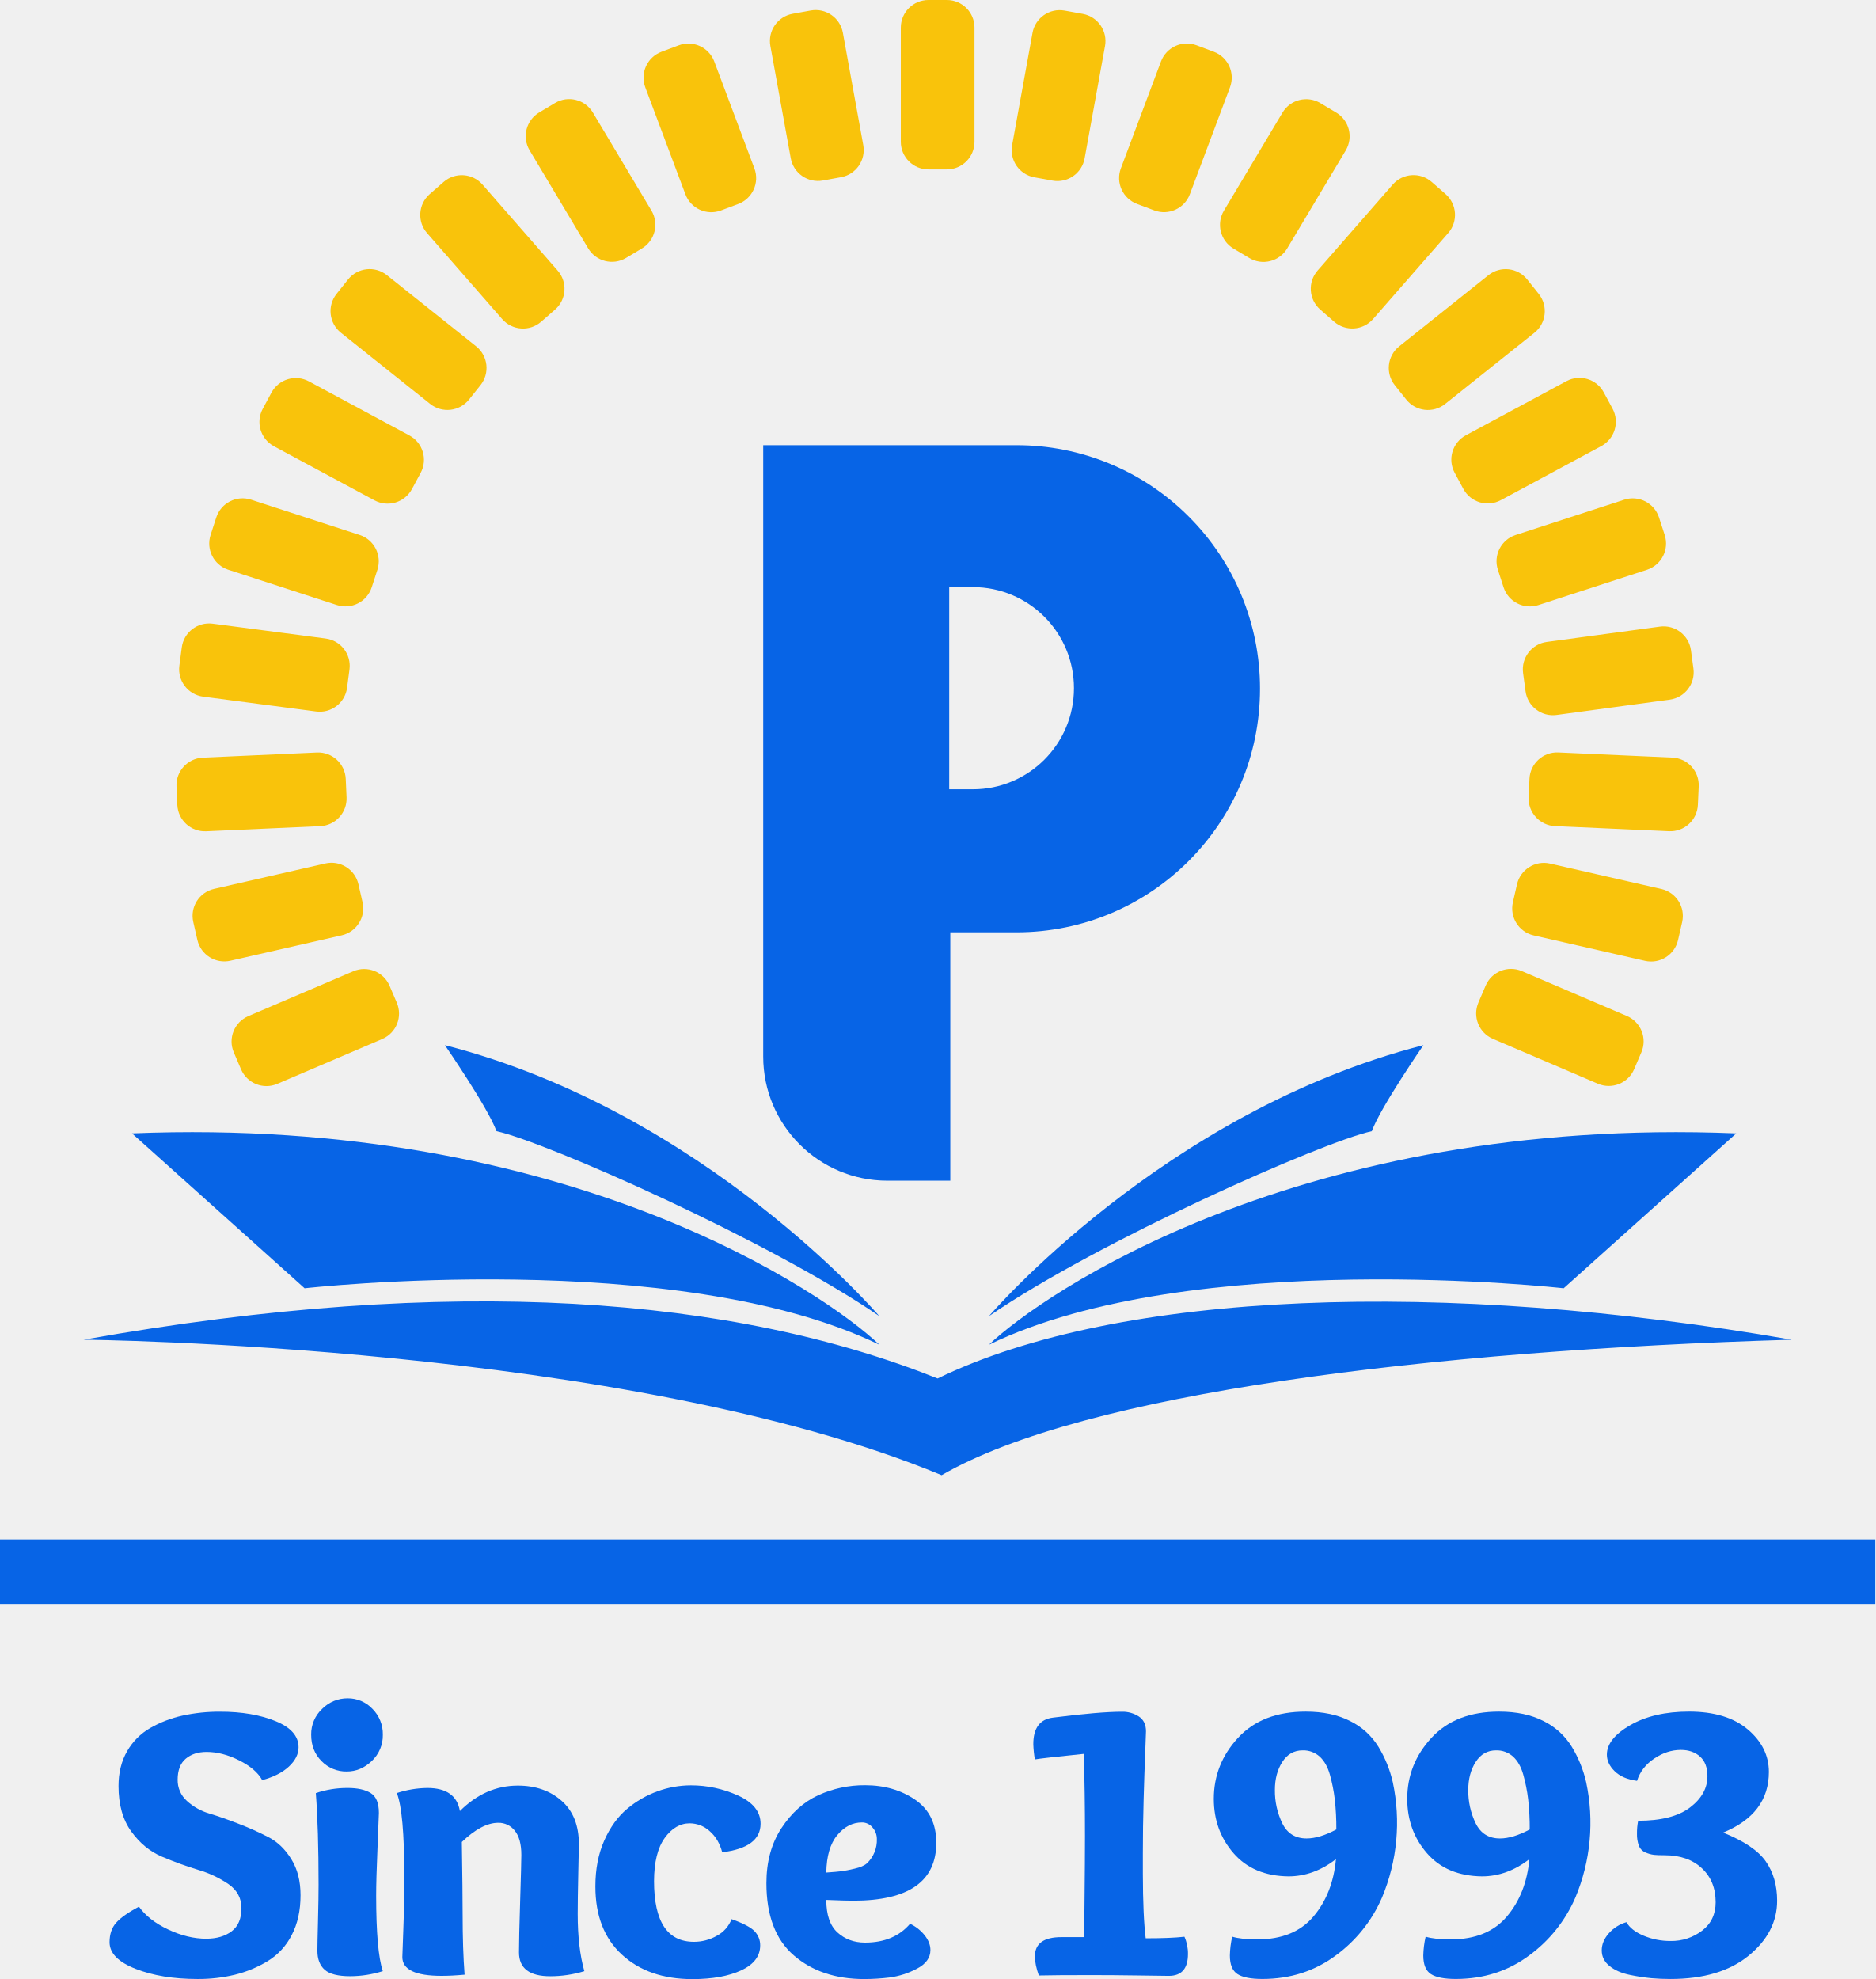
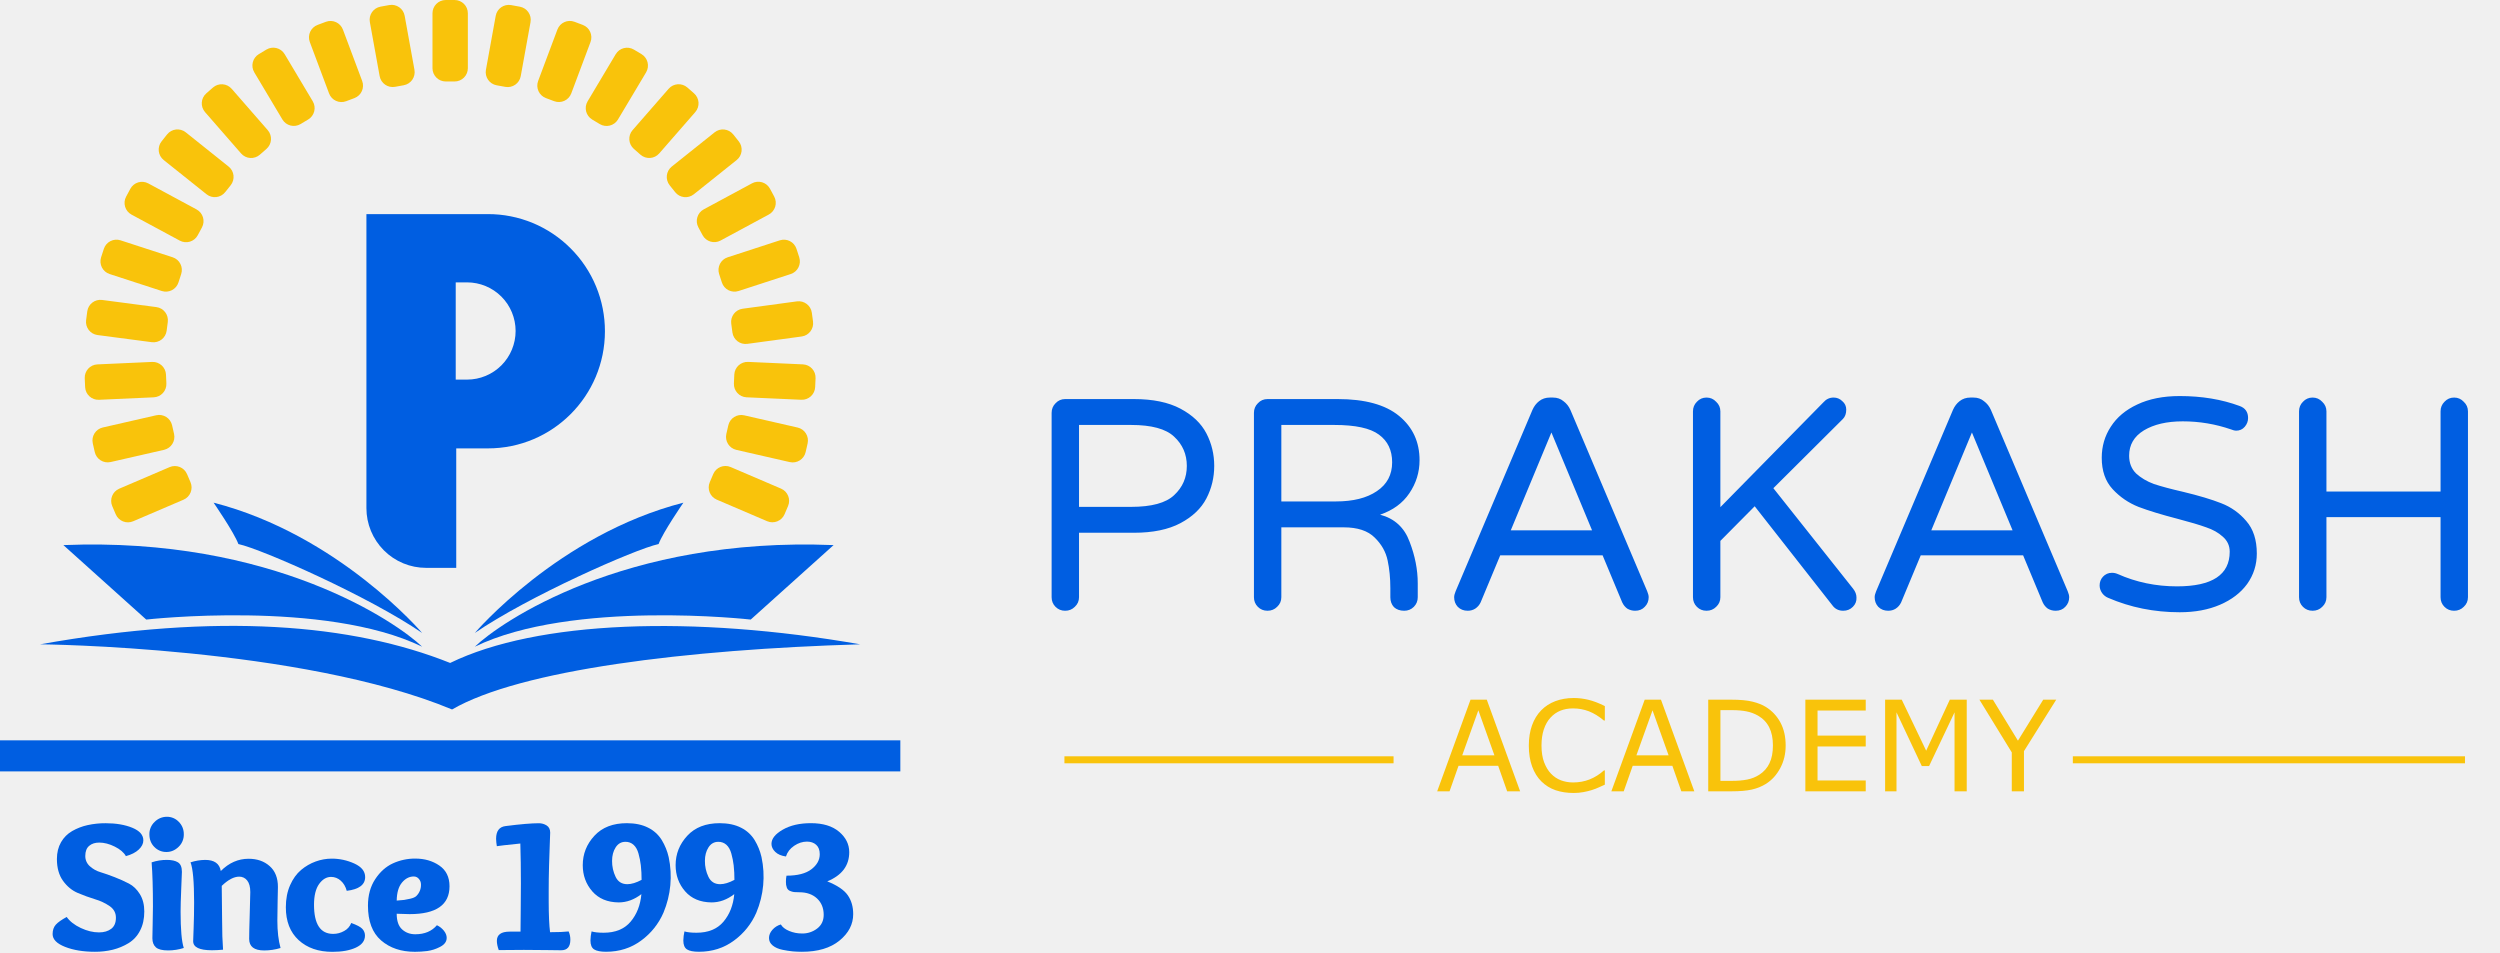
- <svg xmlns="http://www.w3.org/2000/svg" id="Layer_1" data-name="Layer 1" viewBox="0 0 1693.81 1787.4">
+ <svg xmlns="http://www.w3.org/2000/svg" width="357" height="136" viewBox="0 0 357 136" fill="none">
+   <g clip-path="url(#clip0_453_57)">
+     <path d="M30.501 71.781C30.501 71.781 33.45 76.065 34.04 77.689C37.431 78.428 52.764 85.222 60.284 90.388C60.286 90.394 48.342 76.363 30.501 71.781Z" fill="#005EE1" />
+     <path d="M9.051 77.84L20.883 88.474C20.883 88.474 46.387 85.594 60.286 92.352C56.709 88.918 39.016 76.621 9.051 77.84Z" fill="#005EE1" />
+     <path d="M97.587 71.781C97.587 71.781 94.638 76.065 94.048 77.689C90.657 78.428 75.324 85.222 67.804 90.388C67.801 90.394 79.746 76.363 97.587 71.781Z" fill="#005EE1" />
+     <path d="M119.036 77.84L107.204 88.474C107.204 88.474 81.7 85.594 67.801 92.352C71.38 88.918 89.072 76.621 119.036 77.84Z" fill="#005EE1" />
+     <path d="M5.731 92.008C5.731 92.008 43.001 92.34 64.557 101.313C74.288 95.663 98.026 92.746 122.833 92.008C98.911 87.835 76.721 88.617 64.281 94.669C50.332 89.09 31.166 87.465 5.731 92.008Z" fill="#005EE1" />
+     <path d="M81.493 35.474C79.944 33.918 78.103 32.684 76.077 31.843C74.051 31.003 71.878 30.571 69.685 30.574H52.324V72.559C52.324 73.679 52.544 74.788 52.972 75.823C53.4 76.858 54.027 77.799 54.818 78.591C55.608 79.383 56.547 80.011 57.58 80.44C58.613 80.869 59.72 81.089 60.838 81.089H65.151V64.03H69.685C78.907 64.03 86.384 56.541 86.384 47.301C86.386 45.104 85.956 42.928 85.116 40.898C84.277 38.869 83.045 37.025 81.493 35.474ZM66.7 54.207H65.077V40.323H66.7C68.537 40.323 70.3 41.055 71.6 42.356C72.899 43.658 73.629 45.424 73.629 47.265C73.629 49.106 72.899 50.872 71.6 52.174C70.3 53.475 68.537 54.207 66.7 54.207Z" fill="#005EE1" />
+     <path d="M64.915 0H63.652C62.606 0 61.758 0.85 61.758 1.898V9.738C61.758 10.787 62.606 11.636 63.652 11.636H64.915C65.962 11.636 66.81 10.787 66.81 9.738V1.898C66.81 0.85 65.962 0 64.915 0Z" fill="#F9C30B" />
+     <path d="M55.583 0.723L54.341 0.949C53.311 1.136 52.628 2.124 52.815 3.155L54.213 10.869C54.4 11.901 55.386 12.585 56.416 12.398L57.658 12.172C58.688 11.985 59.371 10.997 59.184 9.965L57.786 2.251C57.599 1.22 56.613 0.535 55.583 0.723Z" fill="#F9C30B" />
+     <path d="M46.531 3.114L45.349 3.559C44.369 3.927 43.873 5.021 44.241 6.003L46.991 13.343C47.358 14.325 48.45 14.822 49.43 14.453L50.612 14.009C51.592 13.641 52.088 12.546 51.72 11.565L48.97 4.225C48.603 3.243 47.51 2.746 46.531 3.114Z" fill="#F9C30B" />
+     <path d="M38.049 7.076L36.965 7.725C36.067 8.263 35.774 9.428 36.311 10.328L40.325 17.058C40.862 17.958 42.025 18.252 42.923 17.714L44.007 17.065C44.905 16.528 45.198 15.362 44.661 14.463L40.647 7.732C40.11 6.832 38.947 6.539 38.049 7.076Z" fill="#F9C30B" />
+     <path d="M30.411 12.5L29.46 13.332C28.672 14.021 28.591 15.22 29.28 16.01L34.429 21.915C35.117 22.704 36.314 22.785 37.102 22.095L38.053 21.263C38.841 20.574 38.921 19.375 38.233 18.585L33.084 12.681C32.395 11.891 31.199 11.81 30.411 12.5Z" fill="#F9C30B" />
+     <path d="M23.861 19.196L23.074 20.185C22.421 21.005 22.556 22.199 23.374 22.852L29.493 27.741C30.311 28.394 31.503 28.259 32.155 27.44L32.943 26.451C33.595 25.631 33.461 24.437 32.643 23.784L26.524 18.895C25.706 18.242 24.514 18.376 23.861 19.196Z" fill="#F9C30B" />
+     <path d="M18.611 26.963L18.012 28.077C17.516 29 17.861 30.151 18.782 30.648L25.674 34.363C26.596 34.86 27.744 34.515 28.24 33.592L28.839 32.477C29.335 31.555 28.99 30.404 28.069 29.907L21.177 26.191C20.256 25.694 19.107 26.04 18.611 26.963Z" fill="#F9C30B" />
+     <path d="M14.828 35.537L14.438 36.74C14.115 37.737 14.659 38.808 15.654 39.132L23.098 41.555C24.093 41.879 25.162 41.333 25.485 40.336L25.875 39.133C26.199 38.136 25.654 37.065 24.659 36.741L17.216 34.318C16.221 33.995 15.152 34.54 14.828 35.537Z" fill="#F9C30B" />
+     <path d="M12.461 44.466L12.297 45.719C12.161 46.757 12.89 47.708 13.926 47.845L21.675 48.864C22.71 49 23.66 48.269 23.797 47.232L23.961 45.979C24.097 44.941 23.367 43.989 22.331 43.853L14.583 42.834C13.547 42.698 12.597 43.428 12.461 44.466Z" fill="#F9C30B" />
+     <path d="M21.726 51.683L13.907 52.035C12.862 52.081 12.053 52.968 12.1 54.016L12.156 55.279C12.203 56.326 13.088 57.137 14.134 57.09L21.952 56.738C22.998 56.691 23.807 55.804 23.76 54.757L23.704 53.494C23.657 52.447 22.771 51.636 21.726 51.683Z" fill="#F9C30B" />
+     <path d="M22.305 59.3L14.675 61.045C13.655 61.279 13.017 62.296 13.25 63.318L13.531 64.552C13.764 65.574 14.78 66.213 15.8 65.98L23.43 64.235C24.45 64.001 25.088 62.984 24.855 61.962L24.574 60.728C24.341 59.706 23.326 59.067 22.305 59.3Z" fill="#F9C30B" />
+     <path d="M24.222 66.704L17.025 69.785C16.063 70.197 15.617 71.312 16.028 72.276L16.524 73.439C16.935 74.403 18.049 74.851 19.011 74.439L26.208 71.358C27.17 70.946 27.616 69.83 27.205 68.867L26.709 67.703C26.298 66.739 25.184 66.292 24.222 66.704Z" fill="#F9C30B" />
+     <path d="M101.852 67.694L101.356 68.858C100.945 69.822 101.391 70.937 102.353 71.349L109.55 74.43C110.512 74.842 111.626 74.394 112.037 73.431L112.533 72.267C112.945 71.303 112.498 70.188 111.536 69.776L104.339 66.695C103.377 66.283 102.263 66.73 101.852 67.694Z" fill="#F9C30B" />
+     <path d="M104.003 60.736L103.721 61.969C103.489 62.991 104.127 64.009 105.147 64.242L112.777 65.987C113.797 66.22 114.813 65.581 115.046 64.559L115.327 63.326C115.56 62.304 114.922 61.286 113.902 61.053L106.271 59.308C105.251 59.074 104.235 59.714 104.003 60.736Z" fill="#F9C30B" />
+     <path d="M104.858 53.49L104.802 54.754C104.755 55.801 105.564 56.688 106.609 56.735L114.428 57.087C115.473 57.133 116.359 56.323 116.406 55.276L116.462 54.012C116.509 52.965 115.7 52.078 114.655 52.031L106.836 51.679C105.791 51.633 104.905 52.443 104.858 53.49Z" fill="#F9C30B" />
+     <path d="M113.799 43.035L106.043 44.087C105.007 44.228 104.28 45.184 104.42 46.223L104.59 47.477C104.73 48.516 105.684 49.243 106.721 49.103L114.477 48.051C115.514 47.91 116.241 46.954 116.1 45.916L115.931 44.662C115.79 43.623 114.836 42.895 113.799 43.035Z" fill="#F9C30B" />
+     <path d="M111.353 34.32L103.909 36.743C102.914 37.067 102.37 38.137 102.693 39.134L103.083 40.338C103.407 41.335 104.475 41.88 105.47 41.556L112.914 39.133C113.909 38.809 114.454 37.739 114.13 36.742L113.74 35.538C113.417 34.541 112.348 33.996 111.353 34.32Z" fill="#F9C30B" />
+     <path d="M107.389 26.178L100.497 29.894C99.576 30.391 99.231 31.542 99.727 32.465L100.326 33.579C100.822 34.502 101.97 34.848 102.892 34.351L109.784 30.635C110.705 30.138 111.05 28.987 110.554 28.064L109.955 26.95C109.459 26.027 108.31 25.682 107.389 26.178Z" fill="#F9C30B" />
+     <path d="M102.046 18.898L95.927 23.787C95.109 24.44 94.974 25.634 95.626 26.454L96.414 27.443C97.066 28.263 98.258 28.397 99.076 27.744L105.196 22.855C106.014 22.202 106.148 21.008 105.496 20.188L104.708 19.199C104.056 18.379 102.864 18.245 102.046 18.898Z" fill="#F9C30B" />
+     <path d="M95.481 12.677L90.332 18.582C89.644 19.371 89.725 20.57 90.513 21.26L91.463 22.092C92.251 22.782 93.448 22.701 94.137 21.911L99.286 16.006C99.974 15.217 99.893 14.018 99.105 13.328L98.155 12.496C97.367 11.807 96.17 11.888 95.481 12.677Z" fill="#F9C30B" />
+     <path d="M87.925 7.738L83.91 14.469C83.374 15.369 83.667 16.534 84.565 17.072L85.648 17.72C86.547 18.258 87.71 17.964 88.247 17.064L92.261 10.334C92.798 9.434 92.505 8.269 91.606 7.731L90.523 7.083C89.625 6.545 88.462 6.838 87.925 7.738Z" fill="#F9C30B" />
+     <path d="M79.596 4.221L76.846 11.562C76.479 12.543 76.975 13.637 77.954 14.006L79.136 14.45C80.116 14.818 81.208 14.321 81.576 13.34L84.326 5.999C84.693 5.018 84.197 3.924 83.217 3.555L82.036 3.111C81.056 2.743 79.964 3.24 79.596 4.221Z" fill="#F9C30B" />
+     <path d="M70.788 2.258L69.39 9.972C69.203 11.004 69.886 11.991 70.916 12.179L72.159 12.405C73.188 12.592 74.174 11.908 74.361 10.876L75.759 3.162C75.946 2.13 75.263 1.143 74.234 0.955L72.991 0.729C71.961 0.542 70.975 1.226 70.788 2.258Z" fill="#F9C30B" />
+     <path d="M17.977 122.256C17.69 121.736 17.162 121.283 16.392 120.898C15.623 120.513 14.881 120.32 14.165 120.32C13.575 120.32 13.096 120.477 12.729 120.791C12.363 121.104 12.179 121.584 12.179 122.229C12.175 122.502 12.229 122.773 12.337 123.023C12.446 123.274 12.607 123.498 12.81 123.681C13.254 124.088 13.786 124.386 14.364 124.553C14.982 124.741 15.657 124.978 16.39 125.266C17.082 125.533 17.758 125.837 18.417 126.178C19.034 126.5 19.553 127.002 19.974 127.684C20.395 128.365 20.605 129.189 20.605 130.157C20.605 131.215 20.402 132.129 19.997 132.899C19.625 133.638 19.053 134.258 18.347 134.688C17.652 135.109 16.898 135.422 16.11 135.618C15.271 135.82 14.41 135.92 13.547 135.913C11.901 135.913 10.484 135.681 9.296 135.215C8.109 134.749 7.514 134.14 7.512 133.39C7.512 132.832 7.664 132.384 7.967 132.045C8.271 131.707 8.79 131.339 9.524 130.943C9.971 131.571 10.642 132.095 11.537 132.516C12.432 132.937 13.298 133.147 14.137 133.146C14.852 133.146 15.434 132.975 15.883 132.635C16.331 132.294 16.555 131.765 16.553 131.048C16.553 130.367 16.262 129.82 15.681 129.408C15.036 128.966 14.325 128.63 13.574 128.414C12.736 128.157 11.912 127.856 11.105 127.513C10.282 127.163 9.579 126.585 8.998 125.779C8.416 124.973 8.126 123.934 8.126 122.661C8.126 121.749 8.323 120.951 8.716 120.268C9.096 119.603 9.646 119.051 10.31 118.671C10.998 118.28 11.74 117.995 12.511 117.825C13.362 117.64 14.231 117.55 15.101 117.556C16.569 117.556 17.83 117.771 18.886 118.201C19.942 118.632 20.469 119.232 20.469 120.003C20.469 120.469 20.25 120.908 19.811 121.32C19.372 121.731 18.761 122.043 17.977 122.256Z" fill="#005EE1" />
+     <path d="M23.776 121.664C23.454 121.67 23.134 121.61 22.837 121.487C22.539 121.365 22.269 121.182 22.045 120.951C21.57 120.477 21.333 119.872 21.333 119.136C21.328 118.804 21.392 118.475 21.521 118.169C21.65 117.863 21.843 117.588 22.085 117.362C22.313 117.13 22.585 116.947 22.884 116.822C23.184 116.698 23.506 116.634 23.831 116.636C24.149 116.632 24.466 116.695 24.759 116.82C25.052 116.945 25.317 117.129 25.535 117.362C25.767 117.594 25.95 117.871 26.072 118.176C26.194 118.481 26.253 118.808 26.247 119.136C26.254 119.472 26.191 119.806 26.062 120.117C25.932 120.427 25.739 120.706 25.495 120.937C24.991 121.421 24.418 121.664 23.776 121.664ZM23.829 122.793C24.509 122.793 25.037 122.909 25.413 123.142C25.789 123.374 25.977 123.831 25.976 124.51C25.976 124.618 25.945 125.407 25.882 126.876C25.82 128.346 25.788 129.448 25.789 130.183C25.789 132.729 25.941 134.459 26.244 135.372C25.524 135.601 24.773 135.719 24.017 135.722C23.176 135.722 22.59 135.574 22.259 135.278C21.928 134.982 21.762 134.55 21.76 133.982C21.76 133.696 21.773 133.023 21.8 131.965C21.827 130.908 21.84 130.065 21.84 129.438C21.84 126.875 21.778 124.778 21.652 123.146C22.352 122.909 23.087 122.79 23.826 122.794L23.829 122.793Z" fill="#005EE1" />
+     <path d="M27.208 123.143C27.884 122.919 28.59 122.802 29.301 122.794C30.607 122.794 31.35 123.322 31.529 124.38C32.693 123.214 34.017 122.631 35.501 122.631C36.716 122.631 37.718 122.98 38.507 123.679C39.297 124.379 39.69 125.373 39.687 126.663C39.687 126.7 39.674 127.345 39.647 128.599C39.62 129.853 39.607 130.803 39.607 131.449C39.607 132.991 39.759 134.3 40.062 135.374C39.306 135.606 38.519 135.724 37.728 135.724C36.296 135.724 35.581 135.177 35.581 134.084C35.581 133.439 35.608 132.251 35.661 130.522C35.715 128.792 35.742 127.748 35.742 127.389C35.742 126.655 35.594 126.104 35.299 125.736C35.165 125.561 34.993 125.42 34.795 125.324C34.597 125.229 34.38 125.181 34.16 125.185C33.409 125.185 32.577 125.624 31.664 126.502C31.7 128.797 31.718 130.455 31.718 131.476C31.718 133.054 31.762 134.434 31.852 135.616C31.261 135.67 30.733 135.697 30.268 135.697C28.479 135.697 27.584 135.266 27.584 134.404C27.584 134.333 27.607 133.705 27.651 132.522C27.696 131.339 27.718 130.111 27.719 128.839C27.718 125.92 27.548 124.021 27.208 123.143Z" fill="#005EE1" />
+     <path d="M47.578 133.359C48.129 133.361 48.67 133.217 49.148 132.943C49.611 132.698 49.969 132.292 50.155 131.802C50.959 132.088 51.487 132.367 51.738 132.638C51.987 132.899 52.123 133.246 52.118 133.606C52.118 134.341 51.688 134.91 50.827 135.314C49.967 135.717 48.849 135.92 47.472 135.922C45.468 135.922 43.858 135.362 42.641 134.242C41.424 133.122 40.817 131.558 40.819 129.55C40.819 128.367 41.022 127.319 41.427 126.405C41.831 125.491 42.355 124.765 42.996 124.227C43.617 123.703 44.326 123.293 45.09 123.017C45.82 122.752 46.59 122.615 47.367 122.613C48.483 122.611 49.586 122.85 50.601 123.313C51.629 123.779 52.144 124.424 52.144 125.248C52.144 126.342 51.268 126.996 49.514 127.211C49.353 126.602 49.067 126.118 48.656 125.759C48.283 125.416 47.796 125.225 47.289 125.221C46.627 125.221 46.055 125.558 45.572 126.23C45.089 126.902 44.845 127.889 44.841 129.192C44.841 131.971 45.753 133.36 47.578 133.359Z" fill="#005EE1" />
+     <path d="M59.306 122.605C60.629 122.605 61.774 122.937 62.741 123.6C63.708 124.264 64.191 125.25 64.19 126.558C64.19 129.211 62.294 130.537 58.501 130.537C58.16 130.537 57.542 130.519 56.649 130.483C56.649 131.505 56.904 132.249 57.414 132.714C57.924 133.18 58.555 133.413 59.306 133.413C60.629 133.413 61.658 132.982 62.392 132.121C62.785 132.304 63.129 132.577 63.398 132.918C63.658 133.249 63.788 133.585 63.788 133.926C63.788 134.463 63.47 134.894 62.835 135.218C62.257 135.523 61.63 135.723 60.983 135.81C60.409 135.88 59.831 135.916 59.252 135.917C57.283 135.917 55.673 135.375 54.421 134.291C53.169 133.206 52.543 131.552 52.544 129.327C52.544 127.857 52.888 126.598 53.577 125.549C54.266 124.501 55.107 123.748 56.1 123.291C57.106 122.831 58.2 122.597 59.306 122.605ZM59.091 125.161C58.447 125.161 57.884 125.453 57.4 126.035C56.917 126.618 56.667 127.474 56.649 128.603C57.149 128.567 57.503 128.536 57.712 128.509C57.92 128.481 58.215 128.423 58.597 128.334C58.982 128.245 59.26 128.124 59.432 127.971C59.659 127.756 59.837 127.495 59.955 127.205C60.073 126.915 60.127 126.603 60.115 126.291C60.115 126.003 60.01 125.726 59.82 125.511C59.733 125.401 59.622 125.312 59.496 125.251C59.37 125.191 59.231 125.16 59.091 125.161Z" fill="#005EE1" />
+     <path d="M78.548 133.118C79.692 133.118 80.578 133.082 81.204 133.01C81.368 133.383 81.45 133.786 81.446 134.193C81.446 135.197 81.007 135.699 80.13 135.698C79.969 135.698 79.298 135.689 78.117 135.672C76.936 135.654 75.836 135.645 74.816 135.645C73.135 135.645 71.936 135.654 71.221 135.672C71.041 135.17 70.952 134.731 70.952 134.355C70.952 133.476 71.559 133.037 72.774 133.037H74.33C74.33 132.75 74.339 131.823 74.357 130.255C74.375 128.686 74.384 127.31 74.384 126.127C74.384 124.066 74.357 122.176 74.304 120.455C72.371 120.652 71.253 120.778 70.949 120.835C70.889 120.488 70.853 120.138 70.842 119.786C70.842 118.674 71.297 118.066 72.208 117.961C74.319 117.693 75.893 117.558 76.932 117.558C77.335 117.551 77.731 117.663 78.07 117.881C78.401 118.096 78.567 118.436 78.567 118.903C78.567 119.047 78.549 119.54 78.513 120.382C78.478 121.224 78.442 122.286 78.406 123.568C78.37 124.849 78.352 126.091 78.353 127.294V128.692C78.358 130.657 78.423 132.132 78.548 133.118Z" fill="#005EE1" />
+     <path d="M89.524 117.551C90.706 117.551 91.718 117.766 92.561 118.196C93.363 118.591 94.038 119.206 94.506 119.97C94.96 120.719 95.291 121.536 95.486 122.39C96.054 125.047 95.796 127.815 94.747 130.321C94.06 131.915 92.957 133.295 91.554 134.314C90.114 135.379 88.444 135.911 86.544 135.911C85.757 135.911 85.189 135.799 84.84 135.575C84.492 135.351 84.317 134.925 84.317 134.298C84.326 133.863 84.38 133.43 84.478 133.006C84.89 133.131 85.462 133.194 86.196 133.194C87.878 133.194 89.161 132.669 90.047 131.621C90.933 130.573 91.448 129.26 91.591 127.682C90.57 128.47 89.488 128.865 88.343 128.865C86.732 128.847 85.476 128.318 84.572 127.278C83.669 126.239 83.217 124.993 83.217 123.542C83.217 121.946 83.771 120.548 84.881 119.347C85.99 118.146 87.538 117.548 89.524 117.551ZM89.31 120.212C88.719 120.212 88.254 120.477 87.915 121.006C87.575 121.535 87.405 122.176 87.404 122.928C87.394 123.724 87.569 124.511 87.915 125.227C88.254 125.917 88.809 126.262 89.578 126.262C90.169 126.262 90.849 126.056 91.618 125.644C91.623 124.952 91.587 124.26 91.511 123.573C91.443 123.001 91.331 122.434 91.175 121.88C91.024 121.341 90.791 120.929 90.477 120.642C90.158 120.353 89.74 120.199 89.31 120.212Z" fill="#005EE1" />
+     <path d="M102.782 117.551C103.963 117.551 104.975 117.766 105.819 118.196C106.622 118.591 107.296 119.206 107.764 119.97C108.218 120.719 108.549 121.536 108.744 122.39C109.313 125.047 109.056 127.815 108.006 130.321C107.318 131.915 106.215 133.294 104.812 134.314C103.371 135.379 101.703 135.911 99.807 135.911C99.019 135.911 98.451 135.799 98.103 135.575C97.755 135.351 97.58 134.925 97.579 134.298C97.588 133.863 97.642 133.43 97.74 133.006C98.151 133.131 98.724 133.194 99.458 133.194C101.139 133.194 102.423 132.669 103.309 131.621C104.195 130.573 104.71 129.26 104.852 127.682C103.832 128.47 102.75 128.865 101.605 128.865C99.994 128.847 98.737 128.318 97.834 127.278C96.931 126.239 96.479 124.993 96.478 123.542C96.478 121.946 97.033 120.548 98.143 119.347C99.253 118.146 100.799 117.548 102.782 117.551ZM102.568 120.212C101.978 120.212 101.512 120.477 101.172 121.006C100.832 121.535 100.662 122.176 100.662 122.928C100.652 123.724 100.827 124.511 101.172 125.227C101.512 125.917 102.067 126.262 102.836 126.262C103.427 126.262 104.107 126.056 104.876 125.644C104.881 124.952 104.845 124.26 104.769 123.573C104.701 123.001 104.589 122.434 104.433 121.88C104.281 121.341 104.049 120.929 103.736 120.642C103.416 120.353 102.996 120.199 102.565 120.212H102.568Z" fill="#005EE1" />
+     <path d="M118.133 125.859C119.564 126.432 120.54 127.091 121.059 127.836C121.578 128.58 121.837 129.481 121.837 130.538C121.837 131.99 121.184 133.249 119.878 134.316C118.572 135.383 116.782 135.915 114.51 135.913C114.081 135.913 113.656 135.895 113.235 135.86C112.735 135.811 112.238 135.735 111.746 135.631C111.173 135.515 110.708 135.312 110.35 135.023C109.992 134.734 109.813 134.376 109.813 133.947C109.813 133.535 109.974 133.145 110.296 132.778C110.617 132.411 111.036 132.145 111.504 132.011C111.718 132.387 112.112 132.697 112.685 132.939C113.271 133.184 113.901 133.308 114.537 133.302C115.317 133.317 116.078 133.066 116.697 132.59C117.314 132.115 117.623 131.465 117.623 130.64C117.623 129.672 117.306 128.892 116.671 128.301C116.036 127.71 115.19 127.414 114.134 127.414C113.812 127.414 113.566 127.405 113.396 127.387C113.197 127.362 113.003 127.307 112.819 127.226C112.716 127.185 112.623 127.123 112.545 127.045C112.467 126.966 112.405 126.873 112.364 126.77C112.265 126.502 112.219 126.218 112.23 125.933C112.225 125.635 112.252 125.338 112.31 125.046C113.884 125.046 115.07 124.742 115.866 124.133C116.663 123.525 117.061 122.808 117.06 121.982C117.06 121.391 116.89 120.942 116.551 120.638C116.211 120.333 115.773 120.181 115.235 120.182C114.609 120.182 114.002 120.379 113.414 120.773C112.825 121.168 112.431 121.678 112.233 122.305C111.571 122.216 111.061 121.997 110.703 121.647C110.345 121.297 110.166 120.917 110.166 120.506C110.166 119.772 110.703 119.095 111.776 118.477C112.85 117.858 114.191 117.549 115.799 117.549C117.517 117.549 118.858 117.957 119.822 118.773C120.786 119.588 121.269 120.561 121.272 121.689C121.273 123.609 120.227 124.999 118.133 125.859Z" fill="#005EE1" />
+     <path d="M128.568 105.723H0V110.153H128.568V105.723Z" fill="#005EE1" />
+   </g>
+   <path d="M152.106 87.215C151.561 87.215 151.103 87.029 150.73 86.656C150.357 86.283 150.171 85.825 150.171 85.28V58.964C150.171 58.419 150.357 57.961 150.73 57.588C151.103 57.187 151.561 56.986 152.106 56.986H161.91C164.633 56.986 166.855 57.445 168.575 58.362C170.295 59.279 171.528 60.455 172.273 61.888C173.018 63.321 173.391 64.869 173.391 66.532C173.391 68.195 173.018 69.743 172.273 71.176C171.528 72.609 170.295 73.785 168.575 74.702C166.855 75.619 164.633 76.078 161.91 76.078H154.084V85.28C154.084 85.825 153.883 86.283 153.482 86.656C153.109 87.029 152.651 87.215 152.106 87.215ZM161.523 72.38C164.447 72.38 166.497 71.821 167.672 70.703C168.876 69.585 169.478 68.195 169.478 66.532C169.478 64.869 168.876 63.479 167.672 62.361C166.497 61.243 164.447 60.684 161.523 60.684H154.084V72.38H161.523ZM180.997 87.215C180.452 87.215 179.993 87.029 179.621 86.656C179.248 86.283 179.062 85.825 179.062 85.28V58.964C179.062 58.419 179.248 57.961 179.621 57.588C179.993 57.187 180.452 56.986 180.997 56.986H191.016C194.914 56.986 197.838 57.789 199.788 59.394C201.737 60.999 202.712 63.106 202.712 65.715C202.712 67.435 202.224 69.012 201.25 70.445C200.304 71.85 198.913 72.867 197.079 73.498C199.143 74.043 200.547 75.333 201.293 77.368C202.067 79.375 202.454 81.353 202.454 83.302V85.28C202.454 85.825 202.267 86.283 201.895 86.656C201.522 87.029 201.063 87.215 200.519 87.215C199.917 87.215 199.429 87.043 199.057 86.699C198.713 86.326 198.541 85.853 198.541 85.28V83.99C198.541 82.557 198.412 81.238 198.154 80.034C197.896 78.801 197.279 77.712 196.305 76.766C195.33 75.791 193.854 75.304 191.876 75.304H182.975V85.28C182.975 85.825 182.774 86.283 182.373 86.656C182 87.029 181.541 87.215 180.997 87.215ZM190.758 71.606C193.223 71.606 195.172 71.119 196.606 70.144C198.068 69.169 198.799 67.793 198.799 66.016C198.799 64.296 198.168 62.977 196.907 62.06C195.674 61.143 193.553 60.684 190.543 60.684H182.975V71.606H190.758ZM209.588 87.215C209.015 87.215 208.542 87.029 208.169 86.656C207.825 86.283 207.653 85.825 207.653 85.28C207.653 85.051 207.725 84.764 207.868 84.42L218.833 58.534C219.062 58.018 219.378 57.602 219.779 57.287C220.209 56.943 220.725 56.771 221.327 56.771H221.757C222.359 56.771 222.861 56.943 223.262 57.287C223.692 57.602 224.022 58.018 224.251 58.534L235.216 84.42C235.359 84.764 235.431 85.051 235.431 85.28C235.431 85.825 235.245 86.283 234.872 86.656C234.528 87.029 234.069 87.215 233.496 87.215C233.095 87.215 232.722 87.115 232.378 86.914C232.063 86.685 231.819 86.384 231.647 86.011L228.852 79.303H214.232L211.437 86.011C211.265 86.384 211.007 86.685 210.663 86.914C210.348 87.115 209.989 87.215 209.588 87.215ZM215.737 75.734H227.347L221.542 61.759L215.737 75.734ZM243.691 87.215C243.146 87.215 242.688 87.029 242.315 86.656C241.942 86.283 241.756 85.825 241.756 85.28V58.749C241.756 58.204 241.942 57.746 242.315 57.373C242.688 56.972 243.146 56.771 243.691 56.771C244.236 56.771 244.694 56.972 245.067 57.373C245.468 57.746 245.669 58.204 245.669 58.749V72.423L260.375 57.459C260.776 57 261.264 56.771 261.837 56.771C262.324 56.771 262.74 56.943 263.084 57.287C263.457 57.602 263.643 58.004 263.643 58.491C263.643 59.064 263.485 59.509 263.17 59.824L253.237 69.714L264.632 84.076C264.947 84.477 265.105 84.893 265.105 85.323C265.134 85.839 264.962 86.283 264.589 86.656C264.216 87.029 263.758 87.215 263.213 87.215C262.554 87.215 262.038 86.957 261.665 86.441L250.571 72.294L245.669 77.239V85.28C245.669 85.825 245.468 86.283 245.067 86.656C244.694 87.029 244.236 87.215 243.691 87.215ZM269.637 87.215C269.063 87.215 268.59 87.029 268.218 86.656C267.874 86.283 267.702 85.825 267.702 85.28C267.702 85.051 267.773 84.764 267.917 84.42L278.882 58.534C279.111 58.018 279.426 57.602 279.828 57.287C280.258 56.943 280.774 56.771 281.376 56.771H281.806C282.408 56.771 282.909 56.943 283.311 57.287C283.741 57.602 284.07 58.018 284.3 58.534L295.265 84.42C295.408 84.764 295.48 85.051 295.48 85.28C295.48 85.825 295.293 86.283 294.921 86.656C294.577 87.029 294.118 87.215 293.545 87.215C293.143 87.215 292.771 87.115 292.427 86.914C292.111 86.685 291.868 86.384 291.696 86.011L288.901 79.303H274.281L271.486 86.011C271.314 86.384 271.056 86.685 270.712 86.914C270.396 87.115 270.038 87.215 269.637 87.215ZM275.786 75.734H287.396L281.591 61.759L275.786 75.734ZM311.265 87.43C307.624 87.43 304.213 86.742 301.031 85.366C300.687 85.223 300.4 84.993 300.171 84.678C299.941 84.334 299.827 83.976 299.827 83.603C299.827 83.116 299.984 82.7 300.3 82.356C300.644 81.983 301.074 81.797 301.59 81.797C301.876 81.797 302.149 81.854 302.407 81.969C305.044 83.144 307.868 83.732 310.878 83.732C315.894 83.732 318.403 82.084 318.403 78.787C318.403 77.927 318.073 77.21 317.414 76.637C316.783 76.064 315.995 75.619 315.049 75.304C314.103 74.96 312.755 74.559 311.007 74.1C308.685 73.498 306.807 72.925 305.374 72.38C303.94 71.807 302.708 70.961 301.676 69.843C300.644 68.725 300.128 67.234 300.128 65.371C300.128 63.737 300.558 62.261 301.418 60.942C302.278 59.595 303.539 58.534 305.202 57.76C306.893 56.957 308.914 56.556 311.265 56.556C314.418 56.556 317.27 57.029 319.822 57.975C320.624 58.262 321.026 58.835 321.026 59.695C321.026 60.154 320.868 60.569 320.553 60.942C320.237 61.315 319.822 61.501 319.306 61.501C319.134 61.501 318.904 61.444 318.618 61.329C316.382 60.555 314.074 60.168 311.695 60.168C309.43 60.168 307.581 60.598 306.148 61.458C304.743 62.318 304.041 63.522 304.041 65.07C304.041 66.102 304.37 66.948 305.03 67.607C305.718 68.238 306.563 68.739 307.567 69.112C308.599 69.456 309.989 69.829 311.738 70.23C314.002 70.775 315.823 71.319 317.199 71.864C318.603 72.409 319.793 73.254 320.768 74.401C321.771 75.548 322.273 77.096 322.273 79.045C322.273 80.65 321.814 82.098 320.897 83.388C319.979 84.649 318.689 85.638 317.027 86.355C315.364 87.072 313.443 87.43 311.265 87.43ZM330.237 87.215C329.692 87.215 329.234 87.029 328.861 86.656C328.488 86.283 328.302 85.825 328.302 85.28V58.749C328.302 58.204 328.488 57.746 328.861 57.373C329.234 56.972 329.692 56.771 330.237 56.771C330.782 56.771 331.24 56.972 331.613 57.373C332.014 57.746 332.215 58.204 332.215 58.749V70.187H348.512V58.749C348.512 58.204 348.698 57.746 349.071 57.373C349.444 56.972 349.902 56.771 350.447 56.771C350.992 56.771 351.45 56.972 351.823 57.373C352.224 57.746 352.425 58.204 352.425 58.749V85.28C352.425 85.825 352.224 86.283 351.823 86.656C351.45 87.029 350.992 87.215 350.447 87.215C349.902 87.215 349.444 87.029 349.071 86.656C348.698 86.283 348.512 85.825 348.512 85.28V73.842H332.215V85.28C332.215 85.825 332.014 86.283 331.613 86.656C331.24 87.029 330.782 87.215 330.237 87.215Z" fill="#005EE1" />
+   <path d="M217.076 113H215.222L213.938 109.353H208.278L206.995 113H205.229L209.992 99.913H212.312L217.076 113ZM213.402 107.858L211.108 101.434L208.806 107.858H213.402ZM229.17 112.051C228.848 112.191 228.555 112.323 228.291 112.446C228.033 112.569 227.693 112.698 227.271 112.833C226.914 112.944 226.524 113.038 226.103 113.114C225.687 113.196 225.227 113.237 224.723 113.237C223.773 113.237 222.909 113.105 222.13 112.842C221.356 112.572 220.683 112.153 220.108 111.585C219.546 111.028 219.106 110.322 218.79 109.467C218.474 108.605 218.315 107.606 218.315 106.47C218.315 105.392 218.468 104.428 218.772 103.578C219.077 102.729 219.517 102.011 220.091 101.425C220.647 100.856 221.318 100.423 222.104 100.124C222.895 99.825 223.771 99.676 224.731 99.676C225.435 99.676 226.135 99.761 226.832 99.931C227.535 100.101 228.314 100.399 229.17 100.827V102.893H229.038C228.317 102.289 227.603 101.85 226.894 101.574C226.185 101.299 225.426 101.161 224.617 101.161C223.955 101.161 223.357 101.27 222.824 101.486C222.297 101.697 221.825 102.028 221.409 102.479C221.005 102.919 220.688 103.476 220.46 104.149C220.237 104.817 220.126 105.591 220.126 106.47C220.126 107.39 220.249 108.181 220.495 108.843C220.747 109.505 221.069 110.044 221.462 110.46C221.872 110.894 222.35 111.216 222.895 111.427C223.445 111.632 224.025 111.734 224.635 111.734C225.473 111.734 226.258 111.591 226.99 111.304C227.723 111.017 228.408 110.586 229.047 110.012H229.17V112.051ZM241.949 113H240.095L238.812 109.353H233.151L231.868 113H230.102L234.865 99.913H237.186L241.949 113ZM238.275 107.858L235.981 101.434L233.679 107.858H238.275ZM254.992 106.47C254.992 107.659 254.731 108.737 254.21 109.704C253.694 110.671 253.006 111.421 252.145 111.954C251.547 112.323 250.879 112.59 250.141 112.754C249.408 112.918 248.441 113 247.24 113H243.936V99.913H247.205C248.482 99.913 249.496 100.007 250.246 100.194C251.002 100.376 251.641 100.628 252.162 100.95C253.053 101.507 253.747 102.248 254.245 103.174C254.743 104.1 254.992 105.198 254.992 106.47ZM253.173 106.443C253.173 105.418 252.994 104.554 252.637 103.851C252.279 103.147 251.746 102.594 251.037 102.189C250.521 101.896 249.974 101.694 249.394 101.583C248.813 101.466 248.119 101.407 247.311 101.407H245.676V111.506H247.311C248.148 111.506 248.878 111.444 249.499 111.321C250.126 111.198 250.7 110.97 251.222 110.636C251.872 110.22 252.358 109.672 252.681 108.992C253.009 108.312 253.173 107.463 253.173 106.443ZM266.427 113H257.805V99.913H266.427V101.46H259.545V105.046H266.427V106.593H259.545V111.453H266.427V113ZM280.85 113H279.109V101.724L275.471 109.396H274.434L270.821 101.724V113H269.195V99.913H271.568L275.058 107.199L278.433 99.913H280.85V113ZM293.629 99.913L289.023 107.261V113H287.283V107.445L282.66 99.913H284.585L288.162 105.767L291.774 99.913H293.629Z" fill="#F9C30B" />
+   <line x1="152" y1="108.5" x2="199" y2="108.5" stroke="#F9C30B" />
+   <line x1="296" y1="108.5" x2="352" y2="108.5" stroke="#F9C30B" />
  <defs>
-     <style>.cls-1{fill:#0764e6;}.cls-2{fill:#f9c30b;}</style>
+     <clipPath id="clip0_453_57">
+       <rect width="128.568" height="135.914" fill="white" />
+     </clipPath>
  </defs>
-   <path class="cls-1" d="M542.6,1081s38.85,56.33,46.62,77.69c44.68,9.72,246.69,99.07,345.76,167C935,1325.78,777.64,1141.25,542.6,1081Z" transform="translate(-140.76 -137.01)" />
-   <path class="cls-1" d="M260,1160.68l155.88,139.85s336-37.88,519.12,51C887.87,1306.36,654.78,1144.65,260,1160.68Z" transform="translate(-140.76 -137.01)" />
-   <path class="cls-1" d="M1426.42,1081s-38.85,56.33-46.62,77.69c-44.68,9.72-246.69,99.07-345.76,167C1034,1325.78,1191.38,1141.25,1426.42,1081Z" transform="translate(-140.76 -137.01)" />
-   <path class="cls-1" d="M1709,1160.68l-155.88,139.85s-336-37.88-519.12,51C1081.15,1306.36,1314.24,1144.65,1709,1160.68Z" transform="translate(-140.76 -137.01)" />
-   <path class="cls-1" d="M216.27,1347s491,4.37,775,122.37c128.2-74.3,440.93-112.66,767.75-122.37-315.16-54.88-607.5-44.59-771.39,35C803.86,1308.63,551.35,1287.26,216.27,1347Z" transform="translate(-140.76 -137.01)" />
-   <path class="cls-1" d="M1214.39,603.52a219.31,219.31,0,0,0-155.56-64.43H830.11v552.14a112.17,112.17,0,0,0,112.17,112.18H999.1V979.06h59.73c121.5,0,220-98.48,220-220A219.34,219.34,0,0,0,1214.39,603.52ZM1019.5,849.88H998.12V667.3h21.38a91.29,91.29,0,1,1,0,182.58Z" transform="translate(-140.76 -137.01)" />
-   <rect class="cls-2" x="813.63" width="66.56" height="153.03" rx="24.96" />
-   <rect class="cls-2" x="845.24" y="146.83" width="66.56" height="153.03" rx="24.96" transform="translate(-166.52 23.45) rotate(-10.29)" />
-   <rect class="cls-2" x="739.6" y="175.99" width="66.55" height="153.03" rx="24.96" transform="translate(-180.2 150.66) rotate(-20.57)" />
-   <rect class="cls-2" x="640.87" y="223.54" width="66.55" height="153.03" rx="24.96" transform="translate(-199.23 251.23) rotate(-30.86)" />
-   <rect class="cls-2" x="552.21" y="287.95" width="66.55" height="153.03" rx="24.96" transform="translate(-235.99 338.19) rotate(-41.14)" />
-   <rect class="cls-2" x="476.47" y="367.16" width="66.56" height="153.03" rx="24.96" transform="translate(-295.71 428.58) rotate(-51.43)" />
-   <rect class="cls-2" x="416.1" y="458.62" width="66.56" height="153.03" rx="24.96" transform="translate(-375.57 540.26) rotate(-61.71)" />
-   <rect class="cls-2" x="373.03" y="559.39" width="66.56" height="153.03" rx="24.96" transform="translate(-464.79 688.82) rotate(-72)" />
-   <rect class="cls-2" x="348.64" y="666.23" width="66.56" height="153.03" rx="24.96" transform="matrix(0.13, -0.99, 0.99, 0.13, -546.13, 884.5)" />
-   <rect class="cls-2" x="300.49" y="818.95" width="153.03" height="66.55" rx="24.96" transform="translate(-178.62 -119.23) rotate(-2.57)" />
-   <rect class="cls-2" x="315.2" y="927.54" width="153.03" height="66.56" rx="24.96" transform="translate(-344.73 -25.76) rotate(-12.86)" />
-   <rect class="cls-2" x="349.07" y="1031.77" width="153.03" height="66.56" rx="24.96" transform="translate(-525.1 115.96) rotate(-23.14)" />
-   <rect class="cls-2" x="1516.47" y="988.53" width="66.56" height="153.03" rx="24.96" transform="translate(-179.44 1934.49) rotate(-66.86)" />
-   <rect class="cls-2" x="1550.34" y="884.31" width="66.56" height="153.03" rx="24.96" transform="translate(153.73 2153.92) rotate(-77.14)" />
-   <rect class="cls-2" x="1565.05" y="775.71" width="66.55" height="153.03" rx="24.96" transform="translate(534.48 2273.69) rotate(-87.43)" />
-   <rect class="cls-2" x="1516.9" y="709.47" width="153.03" height="66.56" rx="24.96" transform="translate(-226.04 83.59) rotate(-7.71)" />
-   <rect class="cls-2" x="1492.51" y="602.63" width="153.03" height="66.56" rx="24.96" transform="translate(-260.47 378.99) rotate(-18)" />
-   <rect class="cls-2" x="1449.44" y="501.86" width="153.03" height="66.56" rx="24.96" transform="translate(-212.14 649.99) rotate(-28.29)" />
-   <rect class="cls-2" x="1389.07" y="410.4" width="153.03" height="66.56" rx="24.96" transform="translate(-97.65 873.55) rotate(-38.57)" />
-   <rect class="cls-2" x="1313.33" y="331.19" width="153.03" height="66.55" rx="24.96" transform="translate(60.2 1034.35) rotate(-48.86)" />
-   <rect class="cls-2" x="1224.68" y="266.77" width="153.03" height="66.55" rx="24.96" transform="translate(235.48 1126.16) rotate(-59.14)" />
-   <rect class="cls-2" x="1125.94" y="219.22" width="153.03" height="66.55" rx="24.96" transform="translate(402.79 1152.55) rotate(-69.43)" />
-   <rect class="cls-2" x="1020.3" y="190.07" width="153.03" height="66.56" rx="24.96" transform="translate(540.45 1125.64) rotate(-79.71)" />
-   <path class="cls-1" d="M377.59,1744.79q-5.67-10.26-20.87-17.86t-29.34-7.6q-11.67,0-18.92,6.19t-7.25,18.91a25.15,25.15,0,0,0,8.31,19.1A51.51,51.51,0,0,0,330,1775q12.2,3.7,26.69,9.37a269.36,269.36,0,0,1,26.7,12q12.19,6.36,20.51,19.8t8.31,32.53q0,20.87-8,36.06a58.29,58.29,0,0,1-21.74,23.52A106.29,106.29,0,0,1,353,1920.51a140,140,0,0,1-33.77,3.89q-32.53,0-56-9.19t-23.51-24q0-11,6-17.68t20.51-14.5q8.84,12.39,26.52,20.69T327,1888q14.14,0,23-6.72t8.84-20.86q0-13.44-11.5-21.57a96.23,96.23,0,0,0-27.75-13.08,326.38,326.38,0,0,1-32.53-11.85q-16.27-6.9-27.76-22.8t-11.49-41q0-18,7.78-31.47a56.42,56.42,0,0,1,21-21,103.85,103.85,0,0,1,29-11.13,155.33,155.33,0,0,1,34.12-3.54q29,0,49.86,8.49t20.86,23.69q0,9.2-8.67,17.32T377.59,1744.79Z" transform="translate(-140.76 -137.01)" />
-   <path class="cls-1" d="M454,1737a31,31,0,0,1-22.81-9.37q-9.37-9.36-9.37-23.87a31.16,31.16,0,0,1,9.9-23.33,32.08,32.08,0,0,1,23-9.55,30.36,30.36,0,0,1,22.46,9.55,32.06,32.06,0,0,1,9.37,23.33,31.61,31.61,0,0,1-9.9,23.69Q466.68,1737,454,1737Zm.7,14.85q13.44,0,20.87,4.59t7.42,18q0,2.12-1.24,31.11t-1.23,43.49q0,50.22,6,68.24a98.73,98.73,0,0,1-29.35,4.6q-16.62,0-23.16-5.84T427.44,1899q0-5.65.53-26.52t.53-33.24q0-50.55-2.48-82.74A88,88,0,0,1,454.66,1751.86Z" transform="translate(-140.76 -137.01)" />
-   <path class="cls-1" d="M499.21,1756.45a91.38,91.38,0,0,1,27.58-4.59q25.8,0,29.35,20.86,23-23,52.33-23,24,0,39.6,13.79t15.55,39.24q0,.72-.53,25.46t-.53,37.48q0,30.42,6,51.62a105.55,105.55,0,0,1-30.76,4.6q-28.29,0-28.28-21.57,0-12.73,1.06-46.85t1.06-41.19q0-14.49-5.84-21.75a18.45,18.45,0,0,0-15-7.24q-14.85,0-32.89,17.32.71,45.27.71,65.41,0,31.13,1.77,54.45-11.67,1.07-20.86,1.06-35.37,0-35.36-17,0-1.41.88-24.75t.89-48.44Q505.93,1773.78,499.21,1756.45Z" transform="translate(-140.76 -137.01)" />
-   <path class="cls-1" d="M767.57,1890.81a41.44,41.44,0,0,0,20.69-5.48,28.31,28.31,0,0,0,13.26-15q15.9,5.65,20.86,11a18,18,0,0,1,5,12.73q0,14.49-17,22.45t-44.2,8q-39.6,0-63.65-22.09t-24-61.7q0-23.34,8-41.37t20.68-28.64a90.31,90.31,0,0,1,27.58-15.91,88.68,88.68,0,0,1,30-5.31,102.29,102.29,0,0,1,42.61,9.2q20.32,9.2,20.33,25.45,0,21.57-34.65,25.81-3.18-12-11.31-19.09a26.89,26.89,0,0,0-18-7.07q-13.08,0-22.63,13.26T731.51,1836Q731.51,1890.82,767.57,1890.81Z" transform="translate(-140.76 -137.01)" />
-   <path class="cls-1" d="M922.08,1749.38q26.16,0,45.26,13.09t19.09,38.89q0,52.34-74.95,52.33-6.74,0-24.4-.71,0,20.16,10.08,29.35t24.92,9.19q26.16,0,40.66-17A36.69,36.69,0,0,1,976,1885q5.13,6.54,5.13,13.26,0,10.6-12.55,17a73.51,73.51,0,0,1-24.4,7.78,193.1,193.1,0,0,1-22.8,1.41q-38.91,0-63.65-21.39T833,1837.78q0-29,13.61-49.68t33.24-29.7A100,100,0,0,1,922.08,1749.38ZM919.25,1783q-12.72,0-22.27,11.49t-9.9,33.77q9.88-.7,14-1.24t11.67-2.3q7.6-1.76,11-4.77a28.9,28.9,0,0,0,9-22.1,15.52,15.52,0,0,0-3.89-10.25A12.08,12.08,0,0,0,919.25,1783Z" transform="translate(-140.76 -137.01)" />
-   <path class="cls-1" d="M1175.59,1887.63q22.62,0,35-1.41a37.52,37.52,0,0,1,3.18,15.56q0,19.8-17.33,19.79-3.18,0-26.52-.35t-43.49-.35q-33.23,0-47.37.35-3.54-9.9-3.54-17.32,0-17.33,24-17.33h20.51q0-5.65.35-36.59t.36-54.28q0-40.65-1.06-74.6-38.19,3.89-44.2,5a98.4,98.4,0,0,1-1.41-13.79q0-21.93,18-24,41.71-5.3,62.23-5.3a27,27,0,0,1,15,4.24q6.54,4.24,6.55,13.44,0,2.84-.71,19.45t-1.42,41.9q-.71,25.27-.7,49v18.39Q1173.12,1868.19,1175.59,1887.63Z" transform="translate(-140.76 -137.01)" />
-   <path class="cls-1" d="M1320.2,1682.91q23.34,0,40,8.49a62.34,62.34,0,0,1,25.63,23.33,107.21,107.21,0,0,1,12.91,31.82,175,175,0,0,1-9.73,104.31,127.26,127.26,0,0,1-42.07,52.51q-28.47,21-66,21-15.56,0-22.45-4.42t-6.89-16.79a82.54,82.54,0,0,1,2.12-17q8.13,2.47,22.63,2.47,33.23,0,50.74-20.68t20.33-51.8q-20.16,15.55-42.79,15.56-31.82-.36-49.67-20.87t-17.86-49.14q0-31.47,21.92-55.16T1320.2,1682.91Zm-2.83,35q-11.67,0-18.38,10.44t-6.72,25.28a67.36,67.36,0,0,0,6.72,30.23q6.71,13.61,21.92,13.61,11.67,0,26.87-8.13a230.11,230.11,0,0,0-1.41-27.23,147.28,147.28,0,0,0-4.42-22.27q-3-10.62-9.2-16.27A21.93,21.93,0,0,0,1317.37,1717.91Z" transform="translate(-140.76 -137.01)" />
-   <path class="cls-1" d="M1494.86,1682.91q23.34,0,40,8.49a62.28,62.28,0,0,1,25.63,23.33,107.21,107.21,0,0,1,12.91,31.82,174.84,174.84,0,0,1-9.72,104.31,127.37,127.37,0,0,1-42.08,52.51q-28.47,21-65.94,21-15.57,0-22.45-4.42t-6.9-16.79a83.24,83.24,0,0,1,2.12-17q8.13,2.47,22.63,2.47,33.23,0,50.74-20.68t20.33-51.8q-20.16,15.55-42.78,15.56-31.83-.36-49.68-20.87t-17.86-49.14q0-31.47,21.93-55.16T1494.86,1682.91Zm-2.82,35q-11.67,0-18.39,10.44t-6.72,25.28a67.36,67.36,0,0,0,6.72,30.23q6.72,13.61,21.92,13.61,11.67,0,26.87-8.13a230.11,230.11,0,0,0-1.41-27.23,146.06,146.06,0,0,0-4.42-22.27q-3-10.62-9.19-16.27A22,22,0,0,0,1492,1717.91Z" transform="translate(-140.76 -137.01)" />
-   <path class="cls-1" d="M1697.11,1792.17q28.28,11.31,38.54,26t10.25,35.54q0,28.63-25.81,49.68t-70.72,21q-8.47,0-16.79-.7a177.76,177.76,0,0,1-19.62-3q-11.32-2.3-18.39-8t-7.07-14.15q0-8.13,6.36-15.38a33.4,33.4,0,0,1,15.91-10.08q4.24,7.42,15.56,12.2a62,62,0,0,0,24.4,4.78,45.37,45.37,0,0,0,28.46-9.37q12.19-9.37,12.2-25.64,0-19.1-12.55-30.76t-33.42-11.67c-4.24,0-7.48-.11-9.72-.35a27.4,27.4,0,0,1-7.6-2.12,10.76,10.76,0,0,1-6-6,28.77,28.77,0,0,1-1.77-11,56.11,56.11,0,0,1,1.06-11.67q31.11,0,46.85-12t15.73-28.29q0-11.67-6.71-17.68t-17.33-6q-12.37,0-24,7.78t-15.56,20.15q-13.08-1.76-20.15-8.66t-7.08-15q0-14.49,21.22-26.69t53-12.2q33.95,0,53,16.09t19.1,38.36Q1738.48,1775.21,1697.11,1792.17Z" transform="translate(-140.76 -137.01)" />
-   <rect class="cls-1" y="1390.35" width="1693.81" height="58.27" />
</svg>
